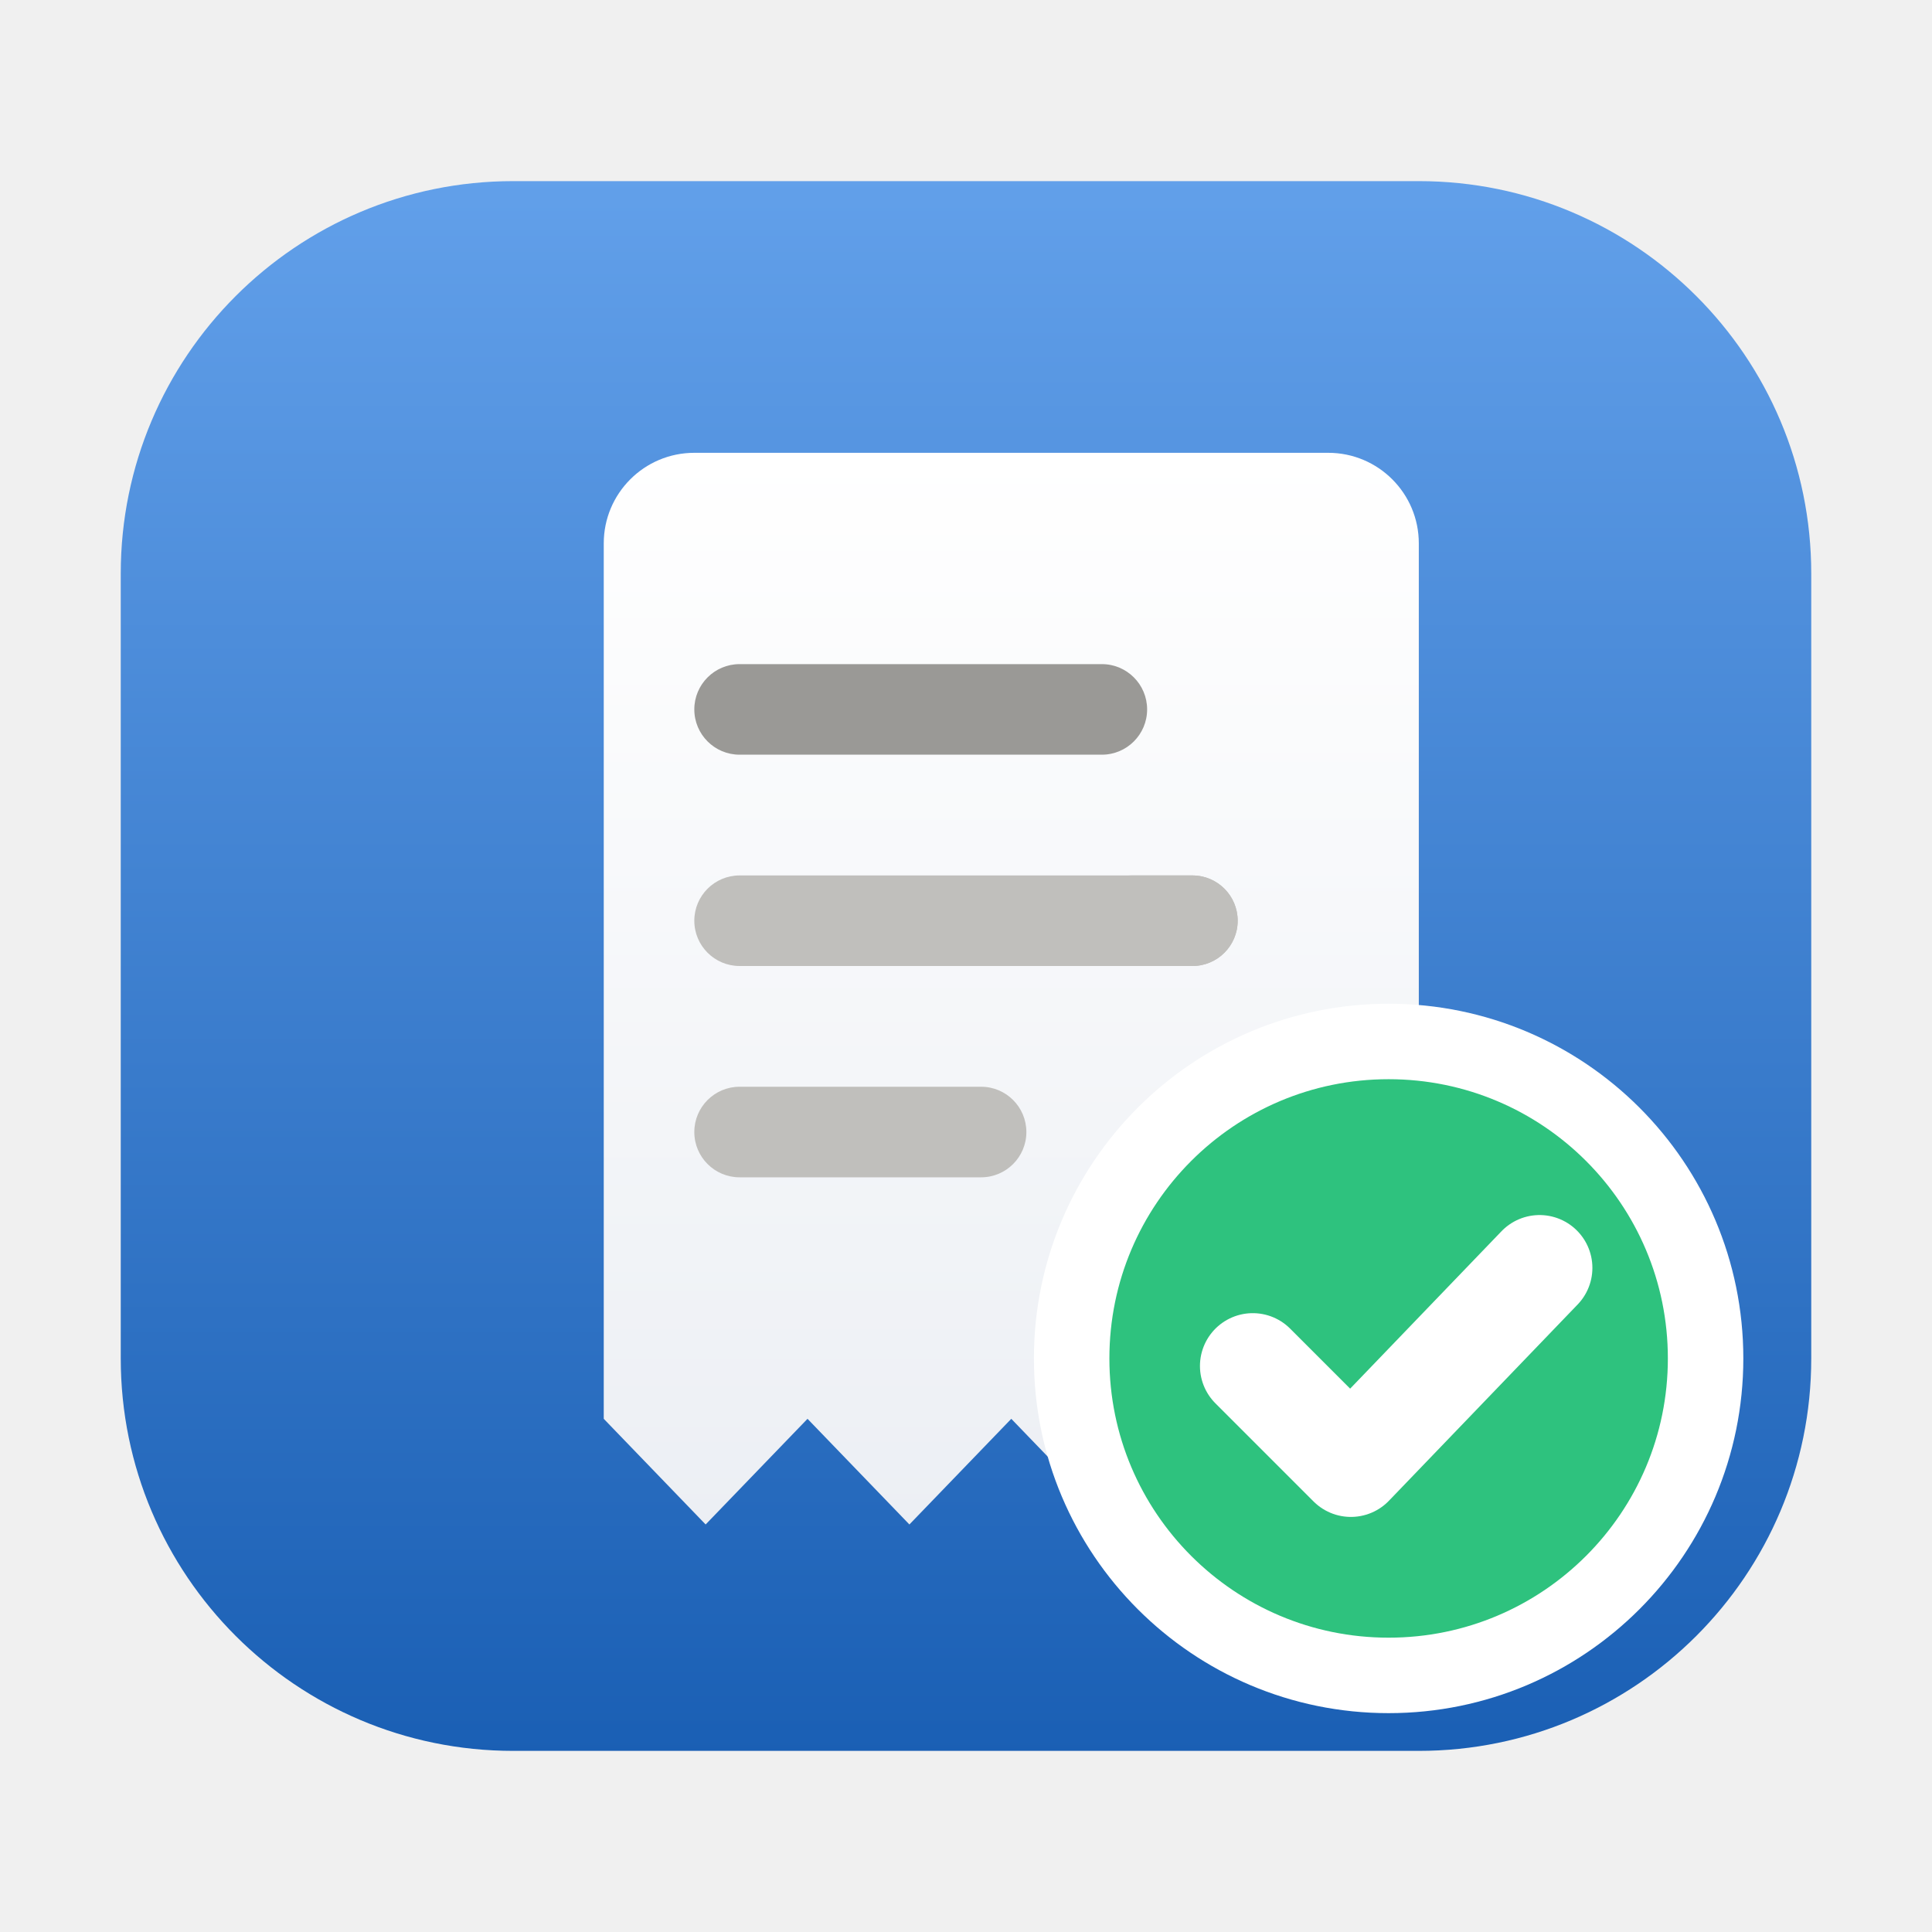
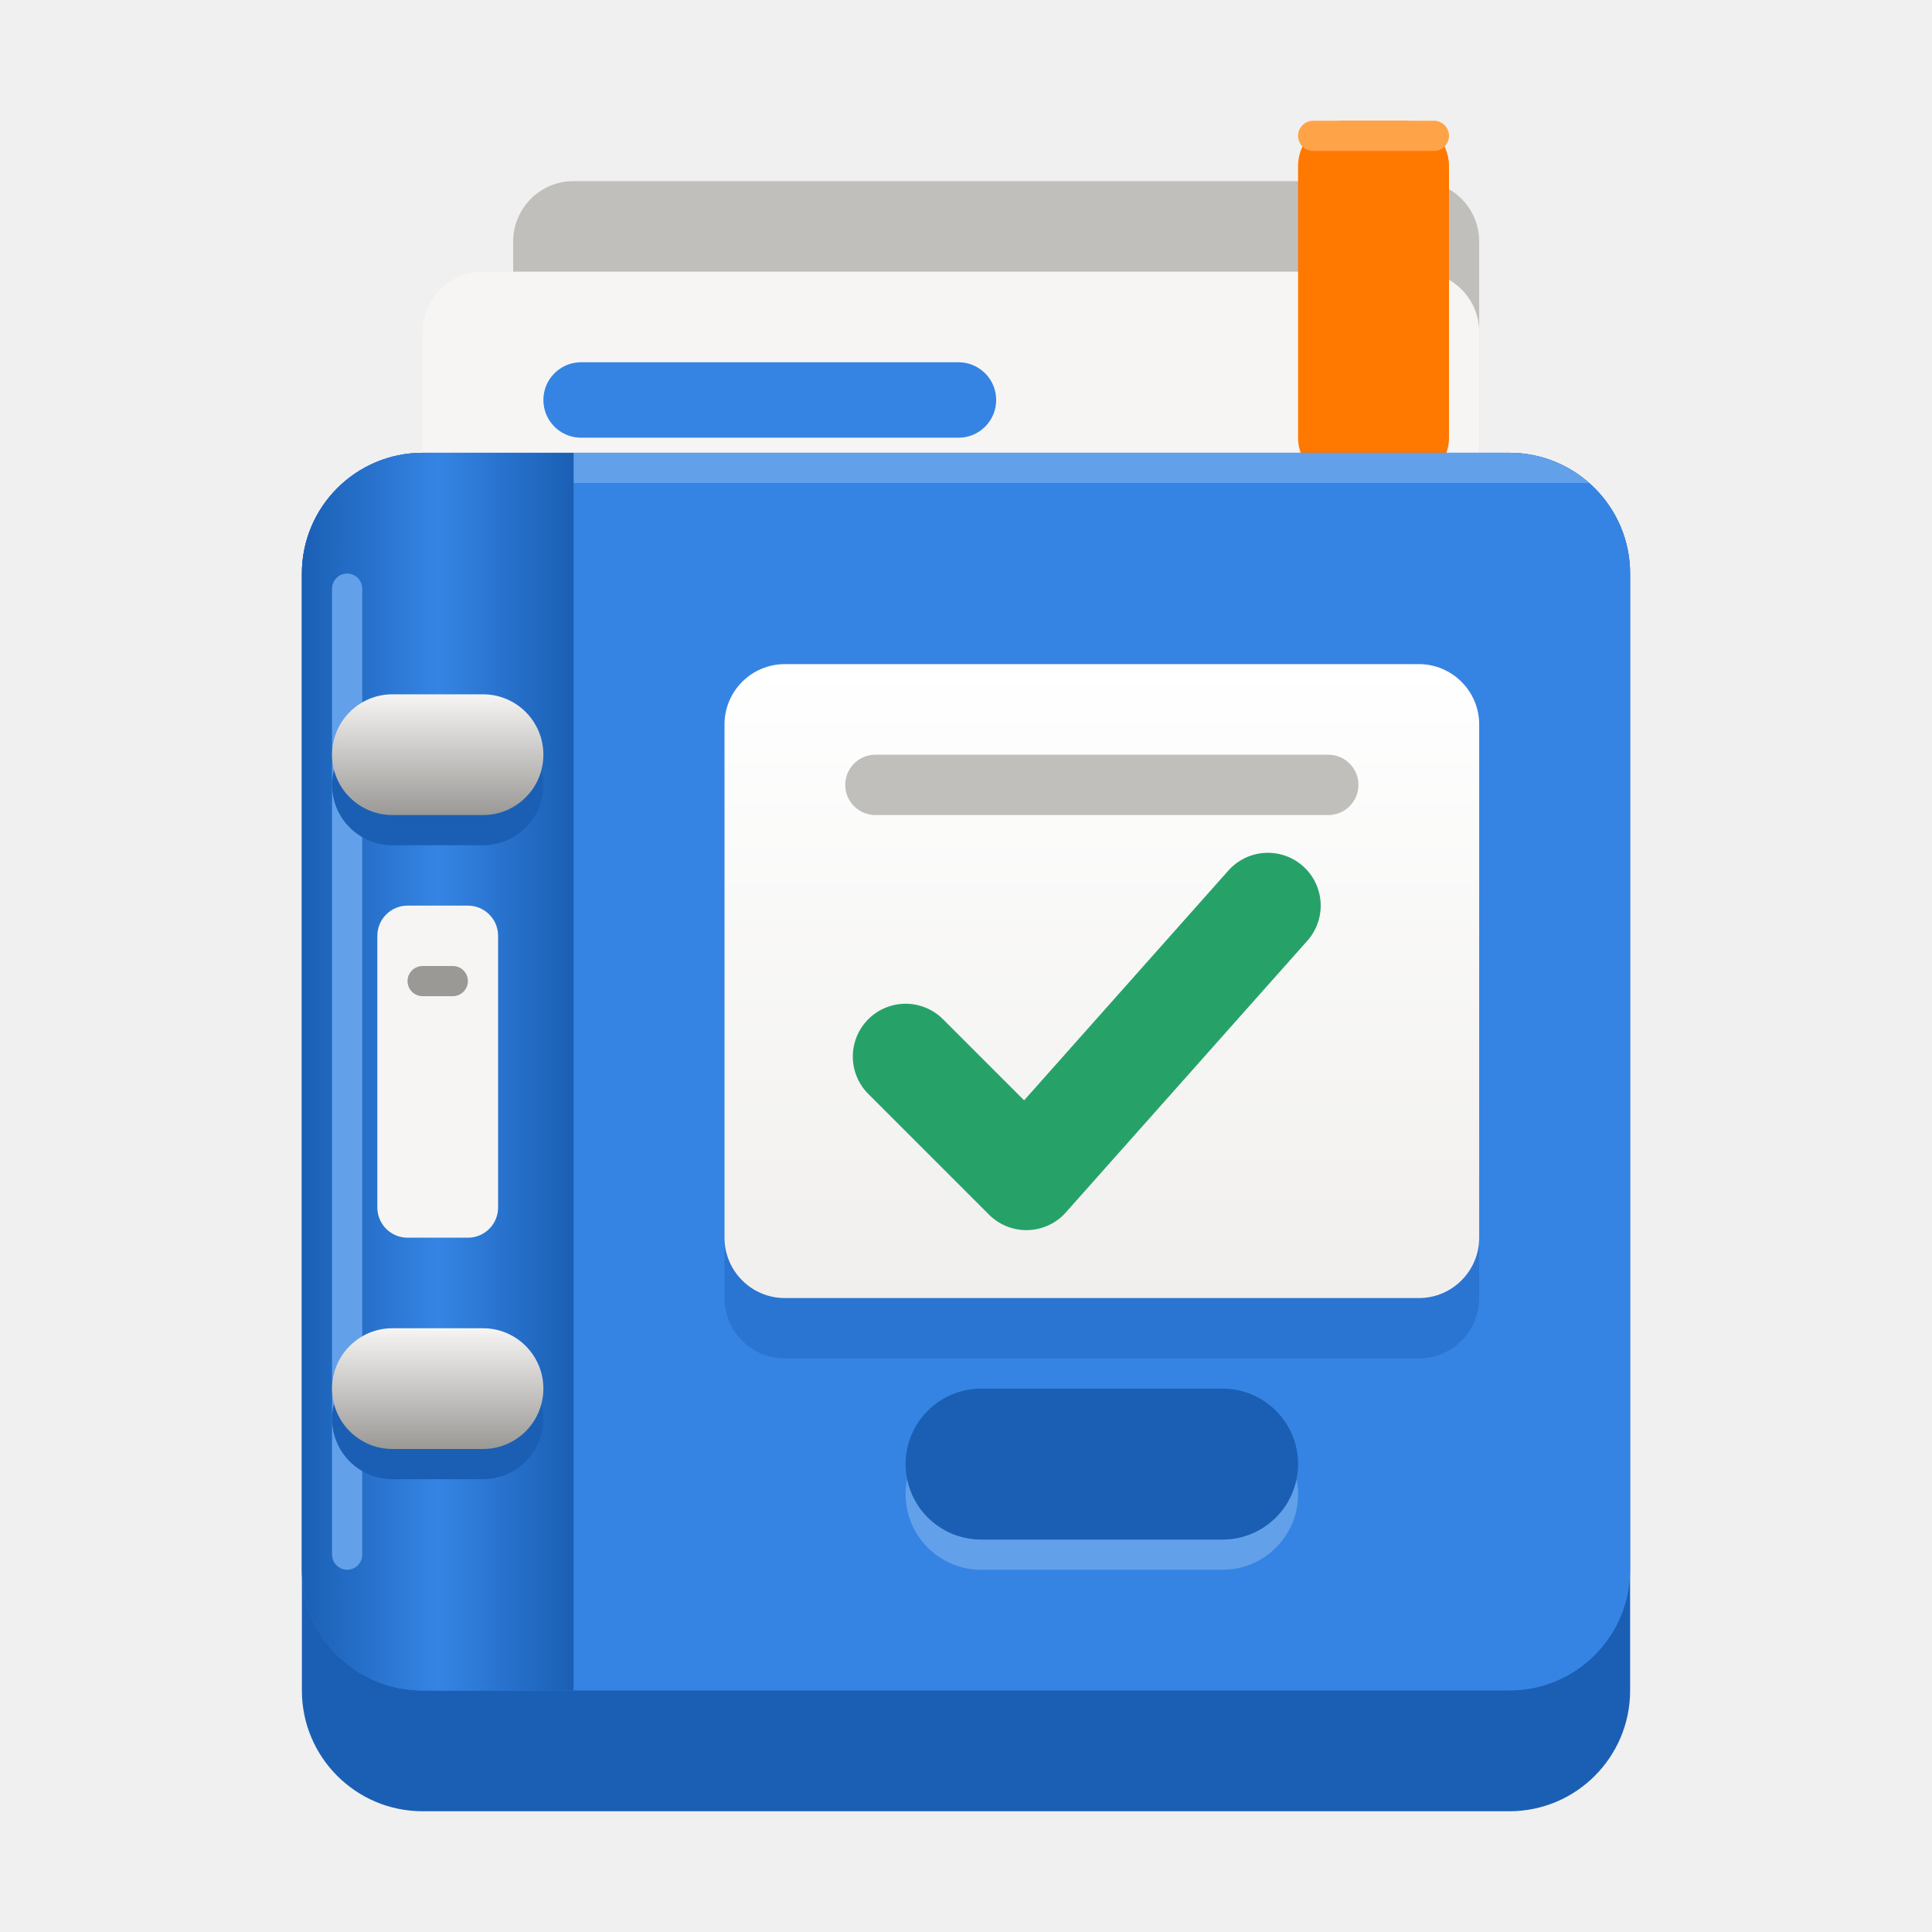
- <svg xmlns="http://www.w3.org/2000/svg" width="128" height="128" viewBox="0 0 128 128">
+ <svg xmlns="http://www.w3.org/2000/svg" width="128" height="128" viewBox="0 0 128 128" version="1.1">
  <defs>
-     <linearGradient id="base" x1="0" y1="0" x2="0" y2="1">
-       <stop offset="0" stop-color="#62a0ea" />
+     <linearGradient id="spine" x1="20" y1="0" x2="38" y2="0" gradientUnits="userSpaceOnUse">
+       <stop offset="0" stop-color="#1a5fb4" />
+       <stop offset="0.5" stop-color="#3584e4" />
      <stop offset="1" stop-color="#1a5fb4" />
    </linearGradient>
-     <linearGradient id="paper" x1="0" y1="0" x2="0" y2="1">
+     <linearGradient id="ring" x1="0" y1="0" x2="0" y2="1">
+       <stop offset="0" stop-color="#f6f5f4" />
+       <stop offset="1" stop-color="#9a9996" />
+     </linearGradient>
+     <linearGradient id="label" x1="0" y1="0" x2="0" y2="1">
      <stop offset="0" stop-color="#ffffff" />
-       <stop offset="1" stop-color="#eceff4" />
+       <stop offset="1" stop-color="#f0efed" />
    </linearGradient>
+     <clipPath id="body-clip">
+       <rect x="20" y="30" width="88" height="82" rx="8" />
+     </clipPath>
  </defs>
-   <rect x="8" y="12" width="112" height="104" rx="26" fill="url(#base)" />
-   <path fill="url(#paper)" d="     M40 30     h48 a6 6 0 0 1 6 6     v58     l-6.75 7 -6.75 -7 -6.75 7 -6.75 -7 -6.75 7 -6.75 -7 -6.75 7 -6.75 -7     V36 a6 6 0 0 1 6 -6 z" />
-   <rect x="46" y="44" width="30" height="6" rx="3" fill="#9a9996" />
-   <rect x="46" y="58" width="36" height="6" rx="3" fill="#c0bfbc" />
-   <rect x="46" y="72" width="22" height="6" rx="3" fill="#c0bfbc" />
-   <rect x="72" y="58" width="10" height="6" rx="3" fill="#c0bfbc" />
-   <circle cx="92" cy="90" r="21" fill="#2ec27e" stroke="#ffffff" stroke-width="5" />
-   <path d="M83 90.5 l6.5 6.5 L102 84" fill="none" stroke="#ffffff" stroke-width="7" stroke-linecap="round" stroke-linejoin="round" />
+   <rect id="sheet-back" x="34" y="12" width="64" height="34" rx="4" fill="#c0bfbc" />
+   <rect id="sheet-front" x="28" y="18" width="70" height="30" rx="4" fill="#f6f5f4" />
+   <rect id="sheet-head" x="36" y="24" width="30" height="5" rx="2.5" fill="#3584e4" />
+   <rect id="sheet-line" x="36" y="33" width="44" height="4" rx="2" fill="#c0bfbc" />
+   <rect id="flag" x="86" y="8" width="10" height="24" rx="3" fill="#ff7800" />
+   <rect id="flag-light" x="86" y="8" width="10" height="2" rx="1" fill="#ffa348" />
+   <rect id="profile" x="20" y="30" width="88" height="90" rx="8" fill="#1a5fb4" />
+   <rect id="body" x="20" y="30" width="88" height="82" rx="8" fill="#3584e4" />
+   <rect id="top-light" x="38" y="30" width="70" height="2" fill="#62a0ea" clip-path="url(#body-clip)" />
+   <path id="spine-face" d="M38 30 H28 A8 8 0 0 0 20 38 V104 A8 8 0 0 0 28 112 H38 Z" fill="url(#spine)" />
+   <rect id="spine-light" x="22" y="38" width="2" height="66" rx="1" fill="#62a0ea" />
+   <rect id="spine-label" x="25" y="60" width="8" height="22" rx="2" fill="#f6f5f4" />
+   <rect id="spine-label-line" x="27" y="64" width="4" height="2" rx="1" fill="#9a9996" />
+   <rect x="22" y="48" width="14" height="8" rx="4" fill="#1a5fb4" />
+   <rect id="ring-top" x="22" y="46" width="14" height="8" rx="4" fill="url(#ring)" />
+   <rect x="22" y="90" width="14" height="8" rx="4" fill="#1a5fb4" />
+   <rect id="ring-bottom" x="22" y="88" width="14" height="8" rx="4" fill="url(#ring)" />
+   <rect x="48" y="46" width="50" height="42" rx="4" fill="#1a5fb4" opacity="0.4" transform="translate(0,2)" />
+   <rect id="label-field" x="48" y="44" width="50" height="42" rx="4" fill="url(#label)" />
+   <rect id="label-line" x="56" y="50" width="34" height="4" rx="2" fill="#c0bfbc" />
+   <path id="check" d="M60 70 l8 8 l16 -18" fill="none" stroke="#26a269" stroke-width="7" stroke-linecap="round" stroke-linejoin="round" />
+   <rect id="finger-lip" x="60" y="94" width="26" height="10" rx="5" fill="#62a0ea" />
+   <rect id="finger-hole" x="60" y="92" width="26" height="10" rx="5" fill="#1a5fb4" />
</svg>
